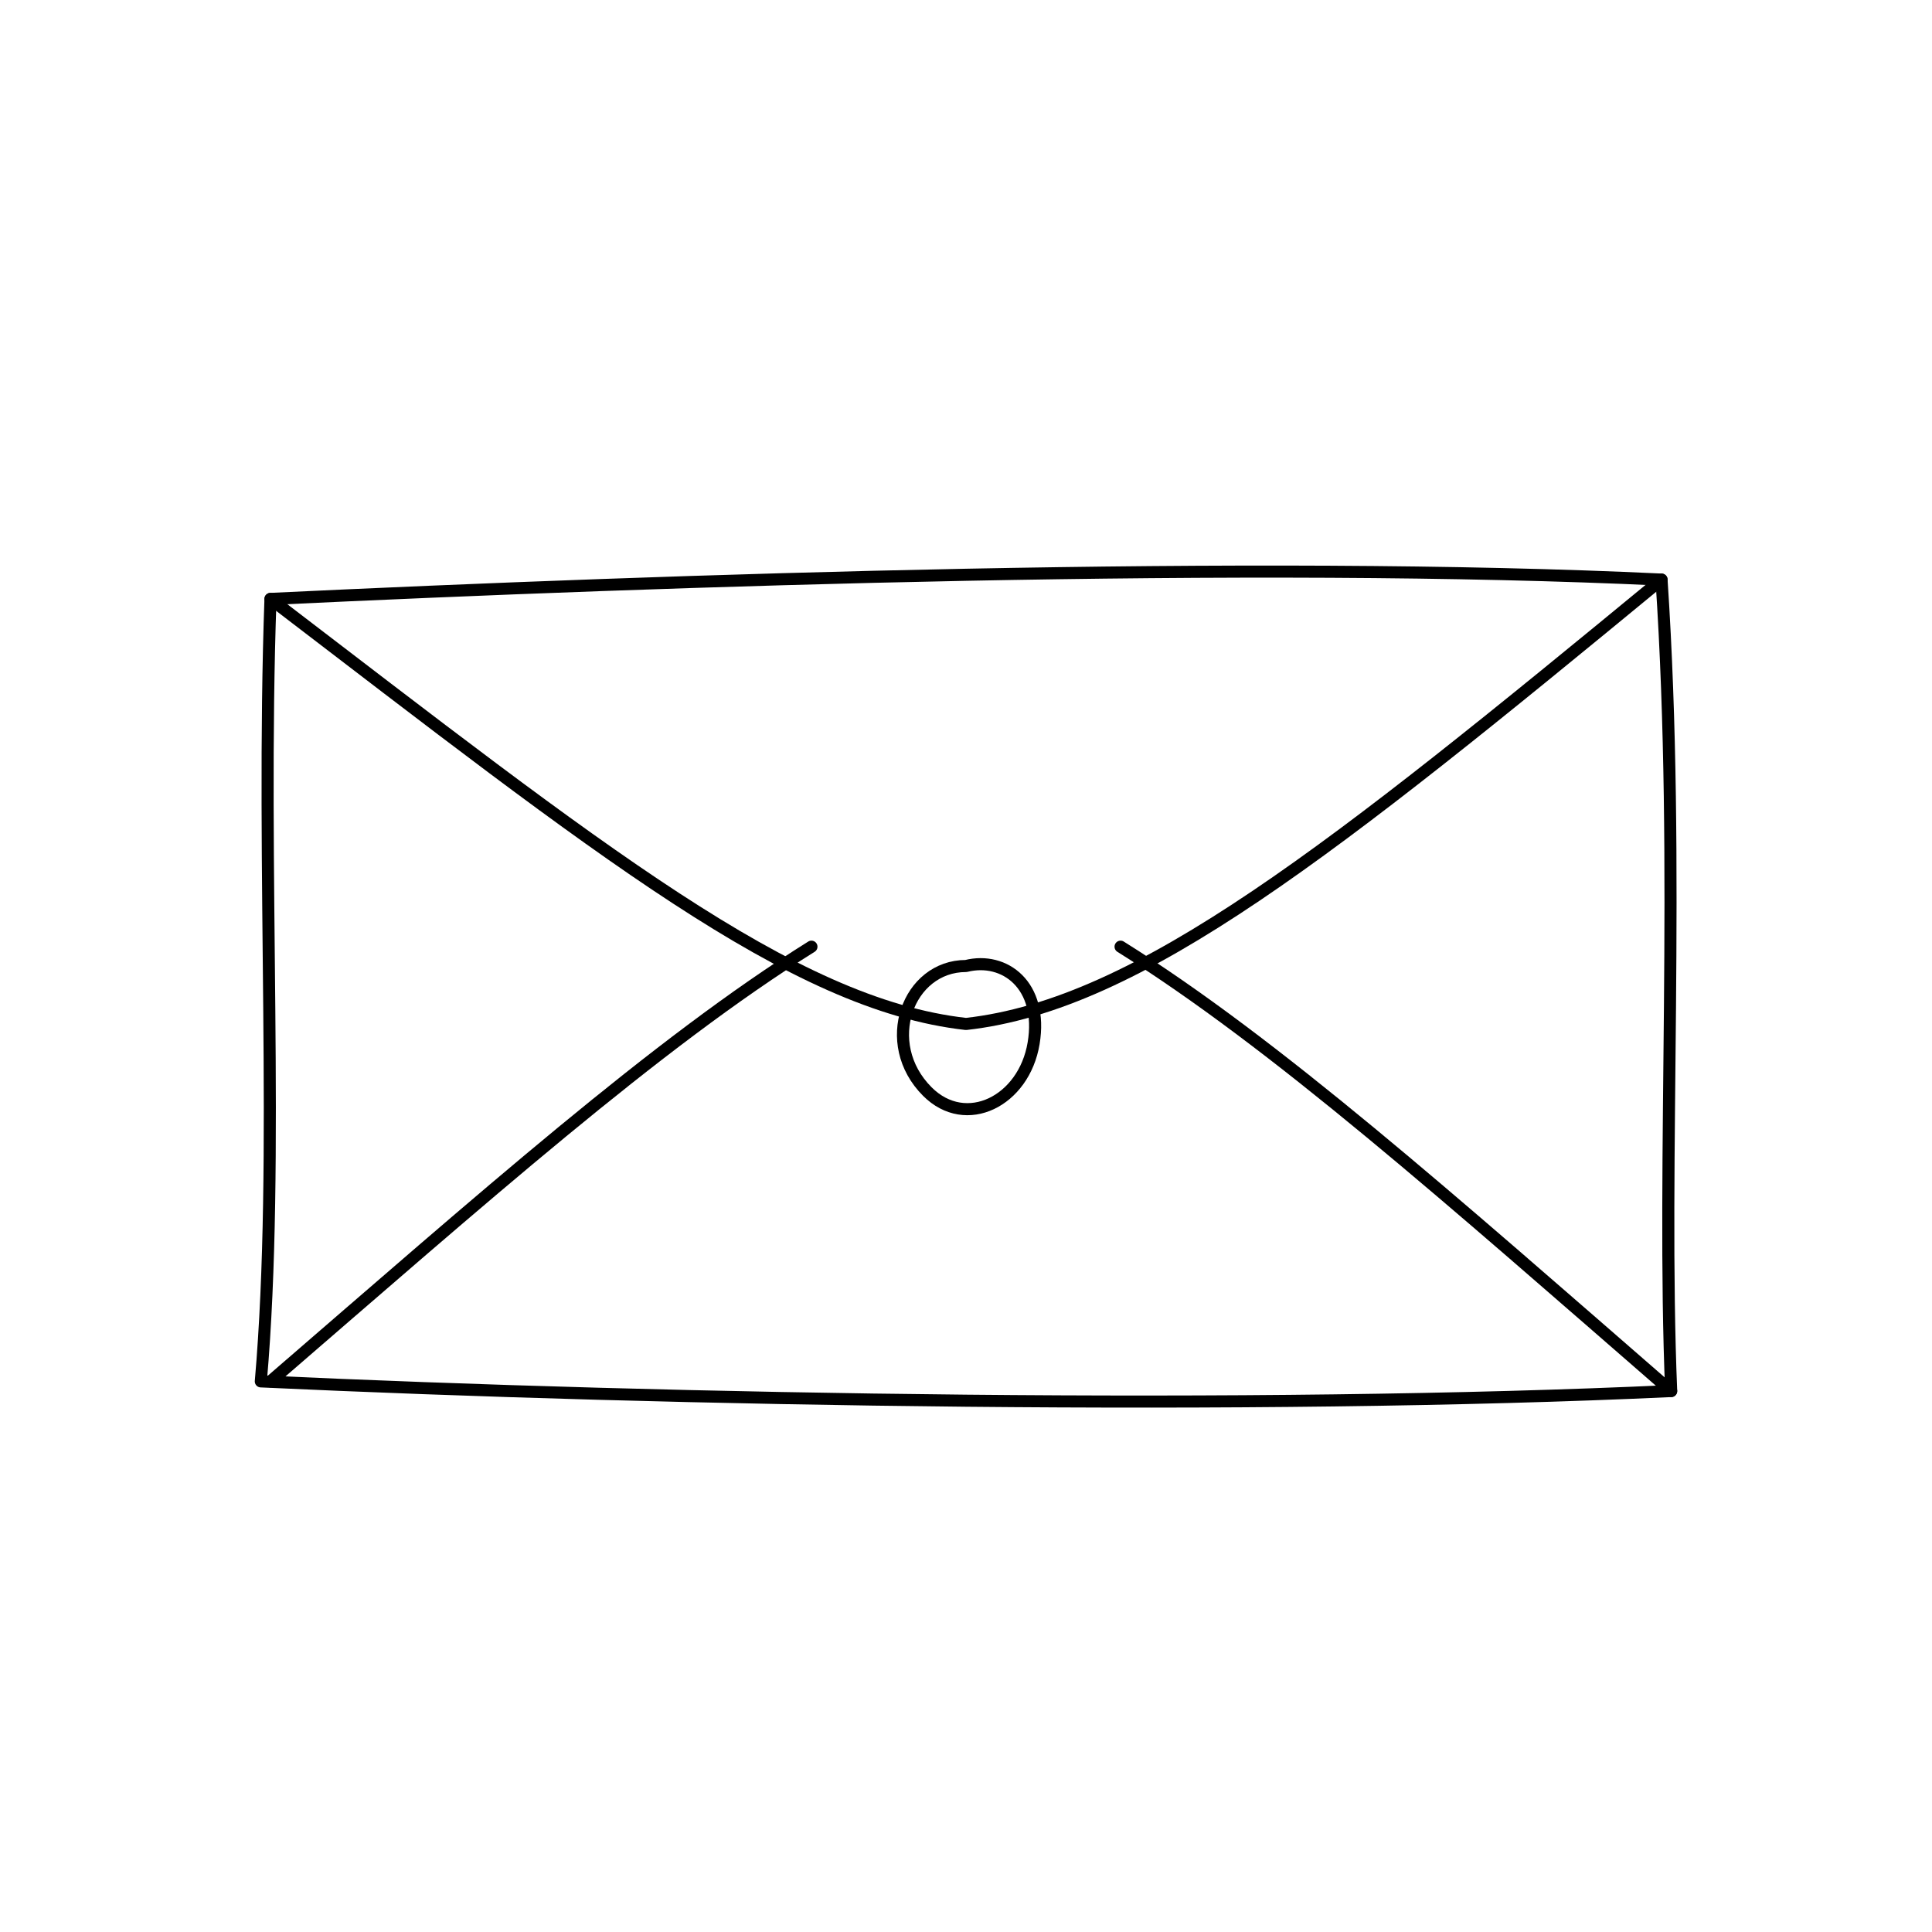
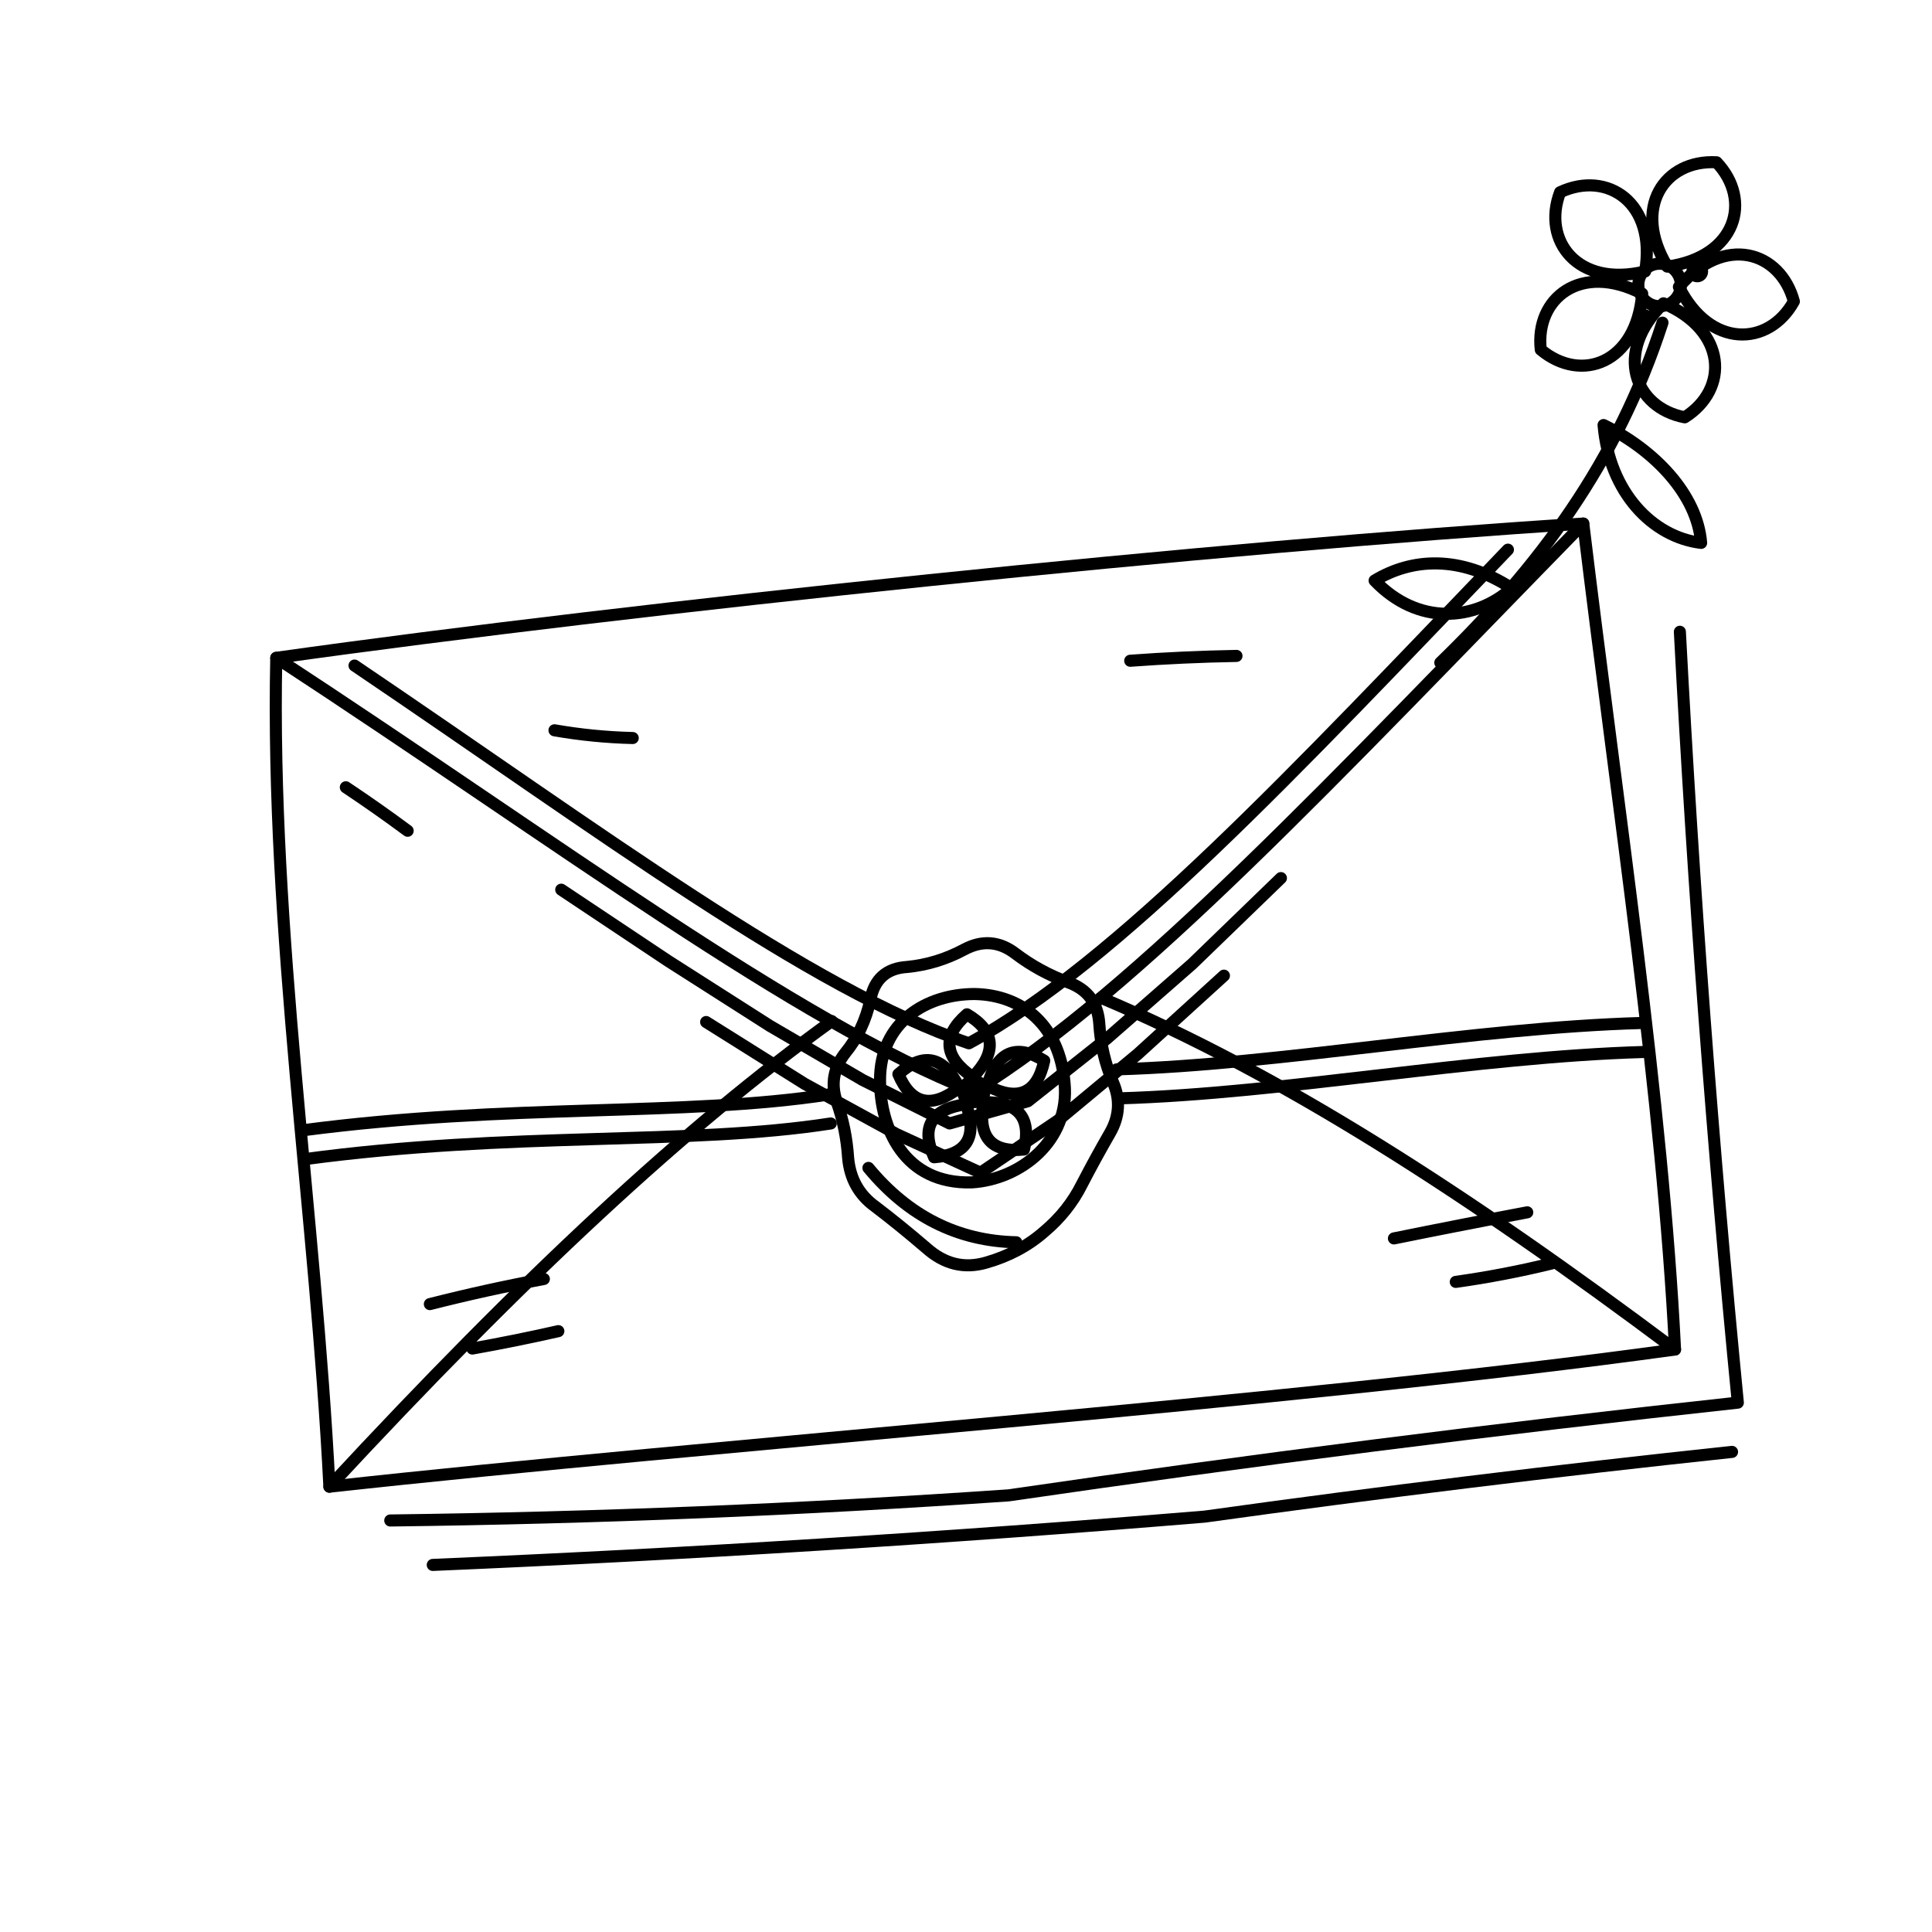
<svg xmlns="http://www.w3.org/2000/svg" viewBox="0 0 200 200" fill="none" stroke="currentColor" stroke-width="1.25" stroke-linecap="round" stroke-linejoin="round">
-   <path d="M28 62C70 60 130 58 172 60C174 90 172 120 173 144C130 146 70 145 27 143C29 120 27 90 28 62Z" pathLength="1" />
-   <path d="M28 62C62 88 82 104 100 106C118 104 138 88 172 60" pathLength="1" />
-   <path d="M28 143C50 124 68 108 84 98M173 144C150 124 132 108 116 98" pathLength="1" />
-   <path class="accent" d="M100 100C94 100 91 108 96 113C100 117 106 114 107 108C108 102 104 99 100 100Z" pathLength="1" />
+   <path class="soft fine" pathLength="1" d="M40.4 157.4Q72.5 157 104.4 154.8Q142.1 149.3 179.9 145.2Q176 105.4 173.9 65.4" />
+   <path class="soft fine" pathLength="1" d="M44.8 162Q84.8 160.3 124.7 157Q152 153.2 179.3 150.3" />
+   <path pathLength="1" d="M28.6 68.1C66.3 62.8 126 56.6 163.9 54.2C167.5 84 172.1 113.8 173.4 139.7C133.7 145.2 73.9 149.5 34.1 153.9C32.7 126 28 96.2 28.6 68.1Z" />
+   <path pathLength="1" d="M28.6 68.1C58.4 87.6 82.1 105.6 100.8 113C117.9 102.4 138.1 80.6 163.9 54.2" />
+   <path class="fine soft" pathLength="1" d="M36.7 68.9C62.3 86.2 83.8 102.4 100.3 108C115.7 99.6 134 79.9 156.1 56.9" />
+   <path pathLength="1" d="M34.1 153.9C54.3 132.1 71 116.6 86.1 105.7" />
+   <path pathLength="1" d="M173.4 139.7C151.9 123.6 132.7 111.2 114 103.3" />
+   <path class="fine soft" pathLength="1" d="M58.1 92.1L69.2 99.5L79.7 106.2L89.3 111.8L98.3 116.3L106.4 114L114.6 107.5L123.4 99.8L132.6 90.9" />
+   <path class="fine soft" pathLength="1" d="M73.1 105.8L83.3 112.2L92.8 117.4L101.5 121.4L109.5 116L117.8 109.1L126.7 101" />
+   <path class="fine soft" pathLength="1" d="M44.5 135Q50.4 133.5 56.3 132.4" />
+   <path class="fine soft" pathLength="1" d="M48.9 139.6Q53.4 138.8 57.8 137.8" />
+   <path class="fine soft" pathLength="1" d="M144.3 128.2Q151.2 126.8 158.1 125.5" />
+   <path class="fine soft" pathLength="1" d="M150.7 132.7Q155.7 132 160.6 130.8" />
+   <path class="fine soft" pathLength="1" d="M117 68.4Q122.5 68 128 67.9" />
+   <path class="fine soft" pathLength="1" d="M57.4 75.6Q61.4 76.3 65.5 76.4" />
+   <path class="fine soft" pathLength="1" d="M35.8 81.5Q39.1 83.7 42.2 86" />
+   <path class="fine" pathLength="1" d="M31.4 117C52.7 114.2 70.9 115.6 85.8 113.3" />
+   <path class="fine" pathLength="1" d="M31.5 120C53 117.1 71.2 118.6 86 116.3" />
+   <path class="fine" pathLength="1" d="M115.6 110.7C132.7 110.2 152.4 106.4 169.9 105.9" />
+   <path class="fine" pathLength="1" d="M115.9 113.7C132.9 113.2 152.7 109.4 170.2 108.9" />
+   <path class="accent" pathLength="1" d="M115.2 112Q116.4 114.7 114.9 117.3Q113.4 119.9 112 122.6Q110.6 125.4 108.1 127.5Q105.6 129.7 102.1 130.7Q98.7 131.7 95.9 129.2Q93.1 126.8 90.6 124.9Q88.1 123.1 87.8 119.9Q87.6 116.8 86.6 114Q85.7 111.3 87.5 109Q89.4 106.7 90.1 103.5Q90.7 100.3 93.9 100.1Q97 99.8 99.8 98.3Q102.6 96.8 105.1 98.7Q107.6 100.6 110.6 101.7Q113.6 102.8 113.8 106Q114 109.2 115.2 112Z" />
+   <path class="accent fine" pathLength="1" d="M110.2 112.1C110.8 118.1 105.6 122.1 100.6 122.4C93.6 122.6 91.1 116.8 91.1 111.8C91.1 105.8 95.9 102.9 100.9 102.9C105.9 103 109.7 106.2 110.2 112.1" />
+   <path class="accent fine" pathLength="1" d="M100.7 111.5Q96.2 108.4 100.1 105Q104.5 107.6 100.7 111.5M102.2 112.4Q103.7 107.1 108.1 109.8Q107 114.9 102.2 112.4M101.8 114.1Q107.2 114 106 119Q100.9 119.5 101.8 114.1M100 114.3Q101.8 119.4 96.7 119.8Q94.6 115.1 100 114.3M99.3 112.6Q95 115.9 93 111.2Q96.9 107.7 99.3 112.6" />
+   <circle class="fill-accent" pathLength="1" cx="100.8" cy="113" r="1.1" />
+   <path class="accent fine" pathLength="1" d="M89.9 120.9Q96.1 128.4 105.2 128.6" />
+   <path class="fine" pathLength="1" d="M172.1 33.4C167.4 47.9 159.3 58.7 149.1 68.6" />
+   <path class="fine" pathLength="1" d="M166 44C171.3 46.6 175.7 51.2 176.1 56.2C171.1 55.6 166.6 51 166 44" />
+   <path class="fine" pathLength="1" d="M156.5 60.9C151.1 57.4 146.1 57.8 142.3 60.1C146.8 64.8 152.7 64.3 156.5 60.9" />
+   <path class="accent" pathLength="1" d="M172.6 27.6C168.9 21.5 172.3 16.5 177.7 16.8C181.4 20.7 179.8 26.6 172.6 27.6M173.8 29.7C178.5 24.2 184.3 26 185.7 31.2C183.1 35.9 177 36.1 173.8 29.7M172.2 31.4C178.8 34.2 179 40.3 174.4 43.2C169.2 42.2 167 36.5 172.2 31.4M170 30.4C169.4 37.6 163.7 39.7 159.5 36.2C158.9 30.9 163.6 27.1 170 30.4M170.3 28.1C163.3 29.8 159.6 24.9 161.5 19.9C166.4 17.6 171.5 21 170.3 28.1" />
+   <circle class="accent" pathLength="1" cx="171.8" cy="29.5" r="2.2" />
+   <circle class="accent" pathLength="1" cx="175.7" cy="28.1" r="0.5" />
+   <circle class="accent" pathLength="1" cx="170.1" cy="33.1" r="0.5" />
</svg>
